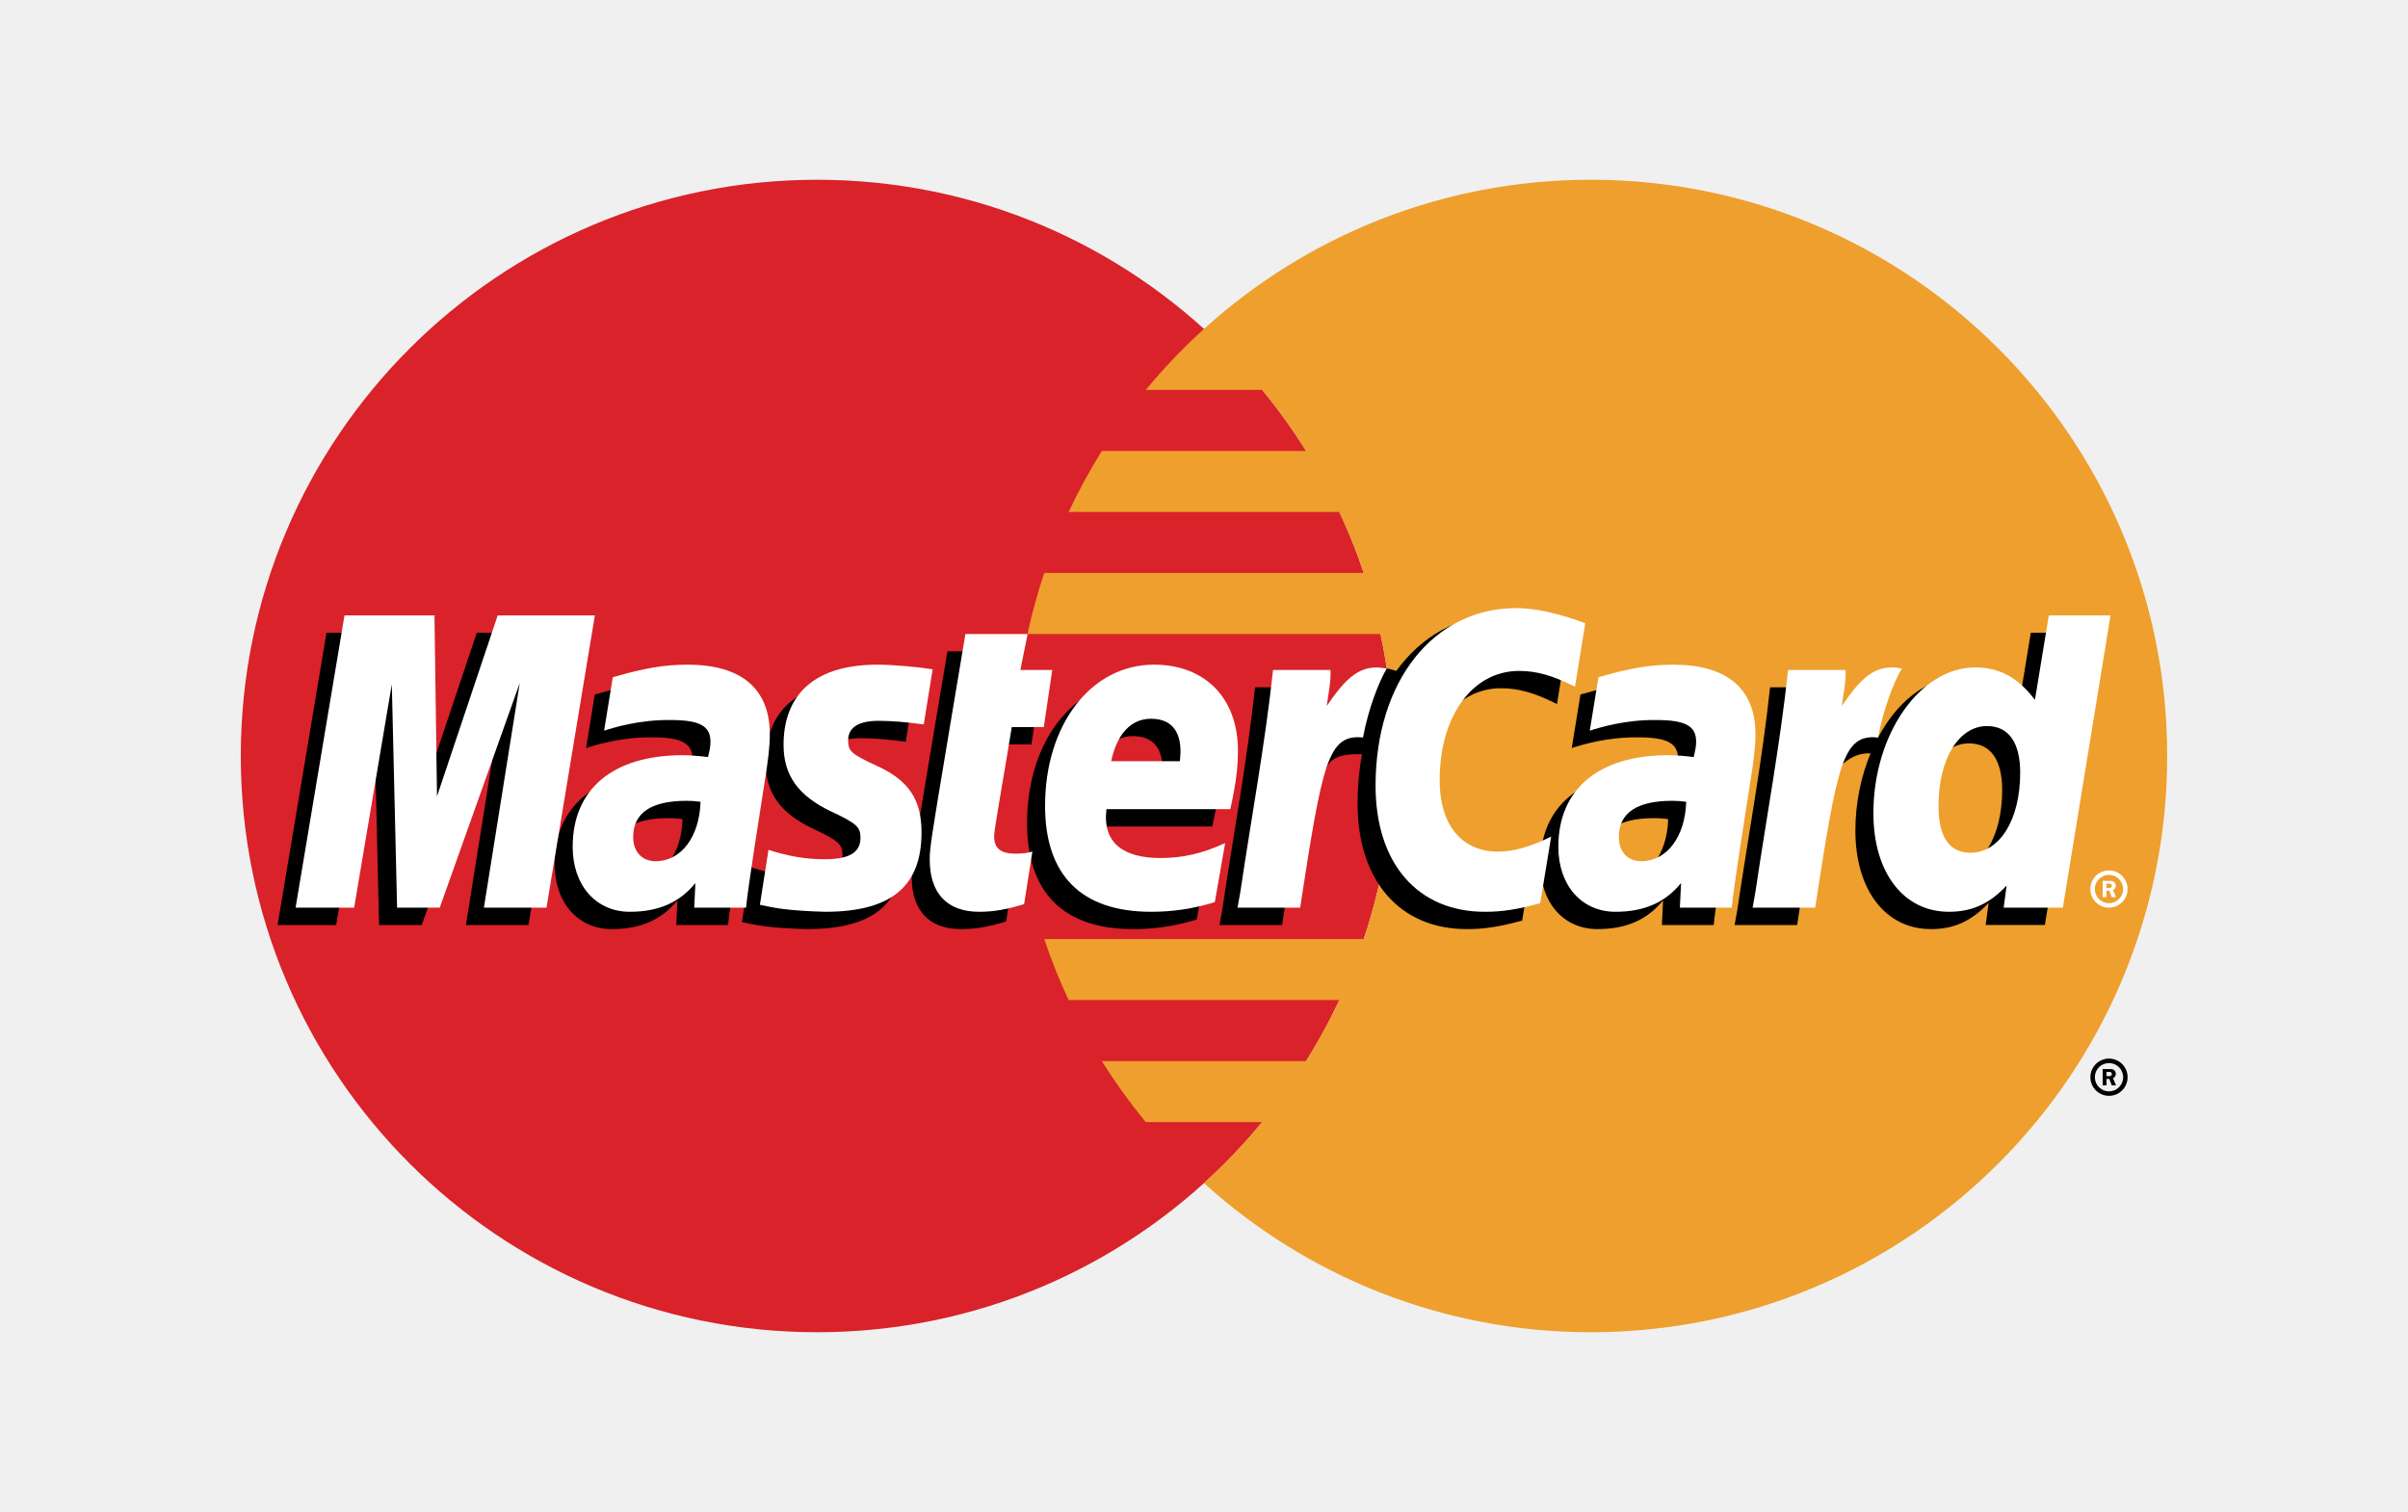
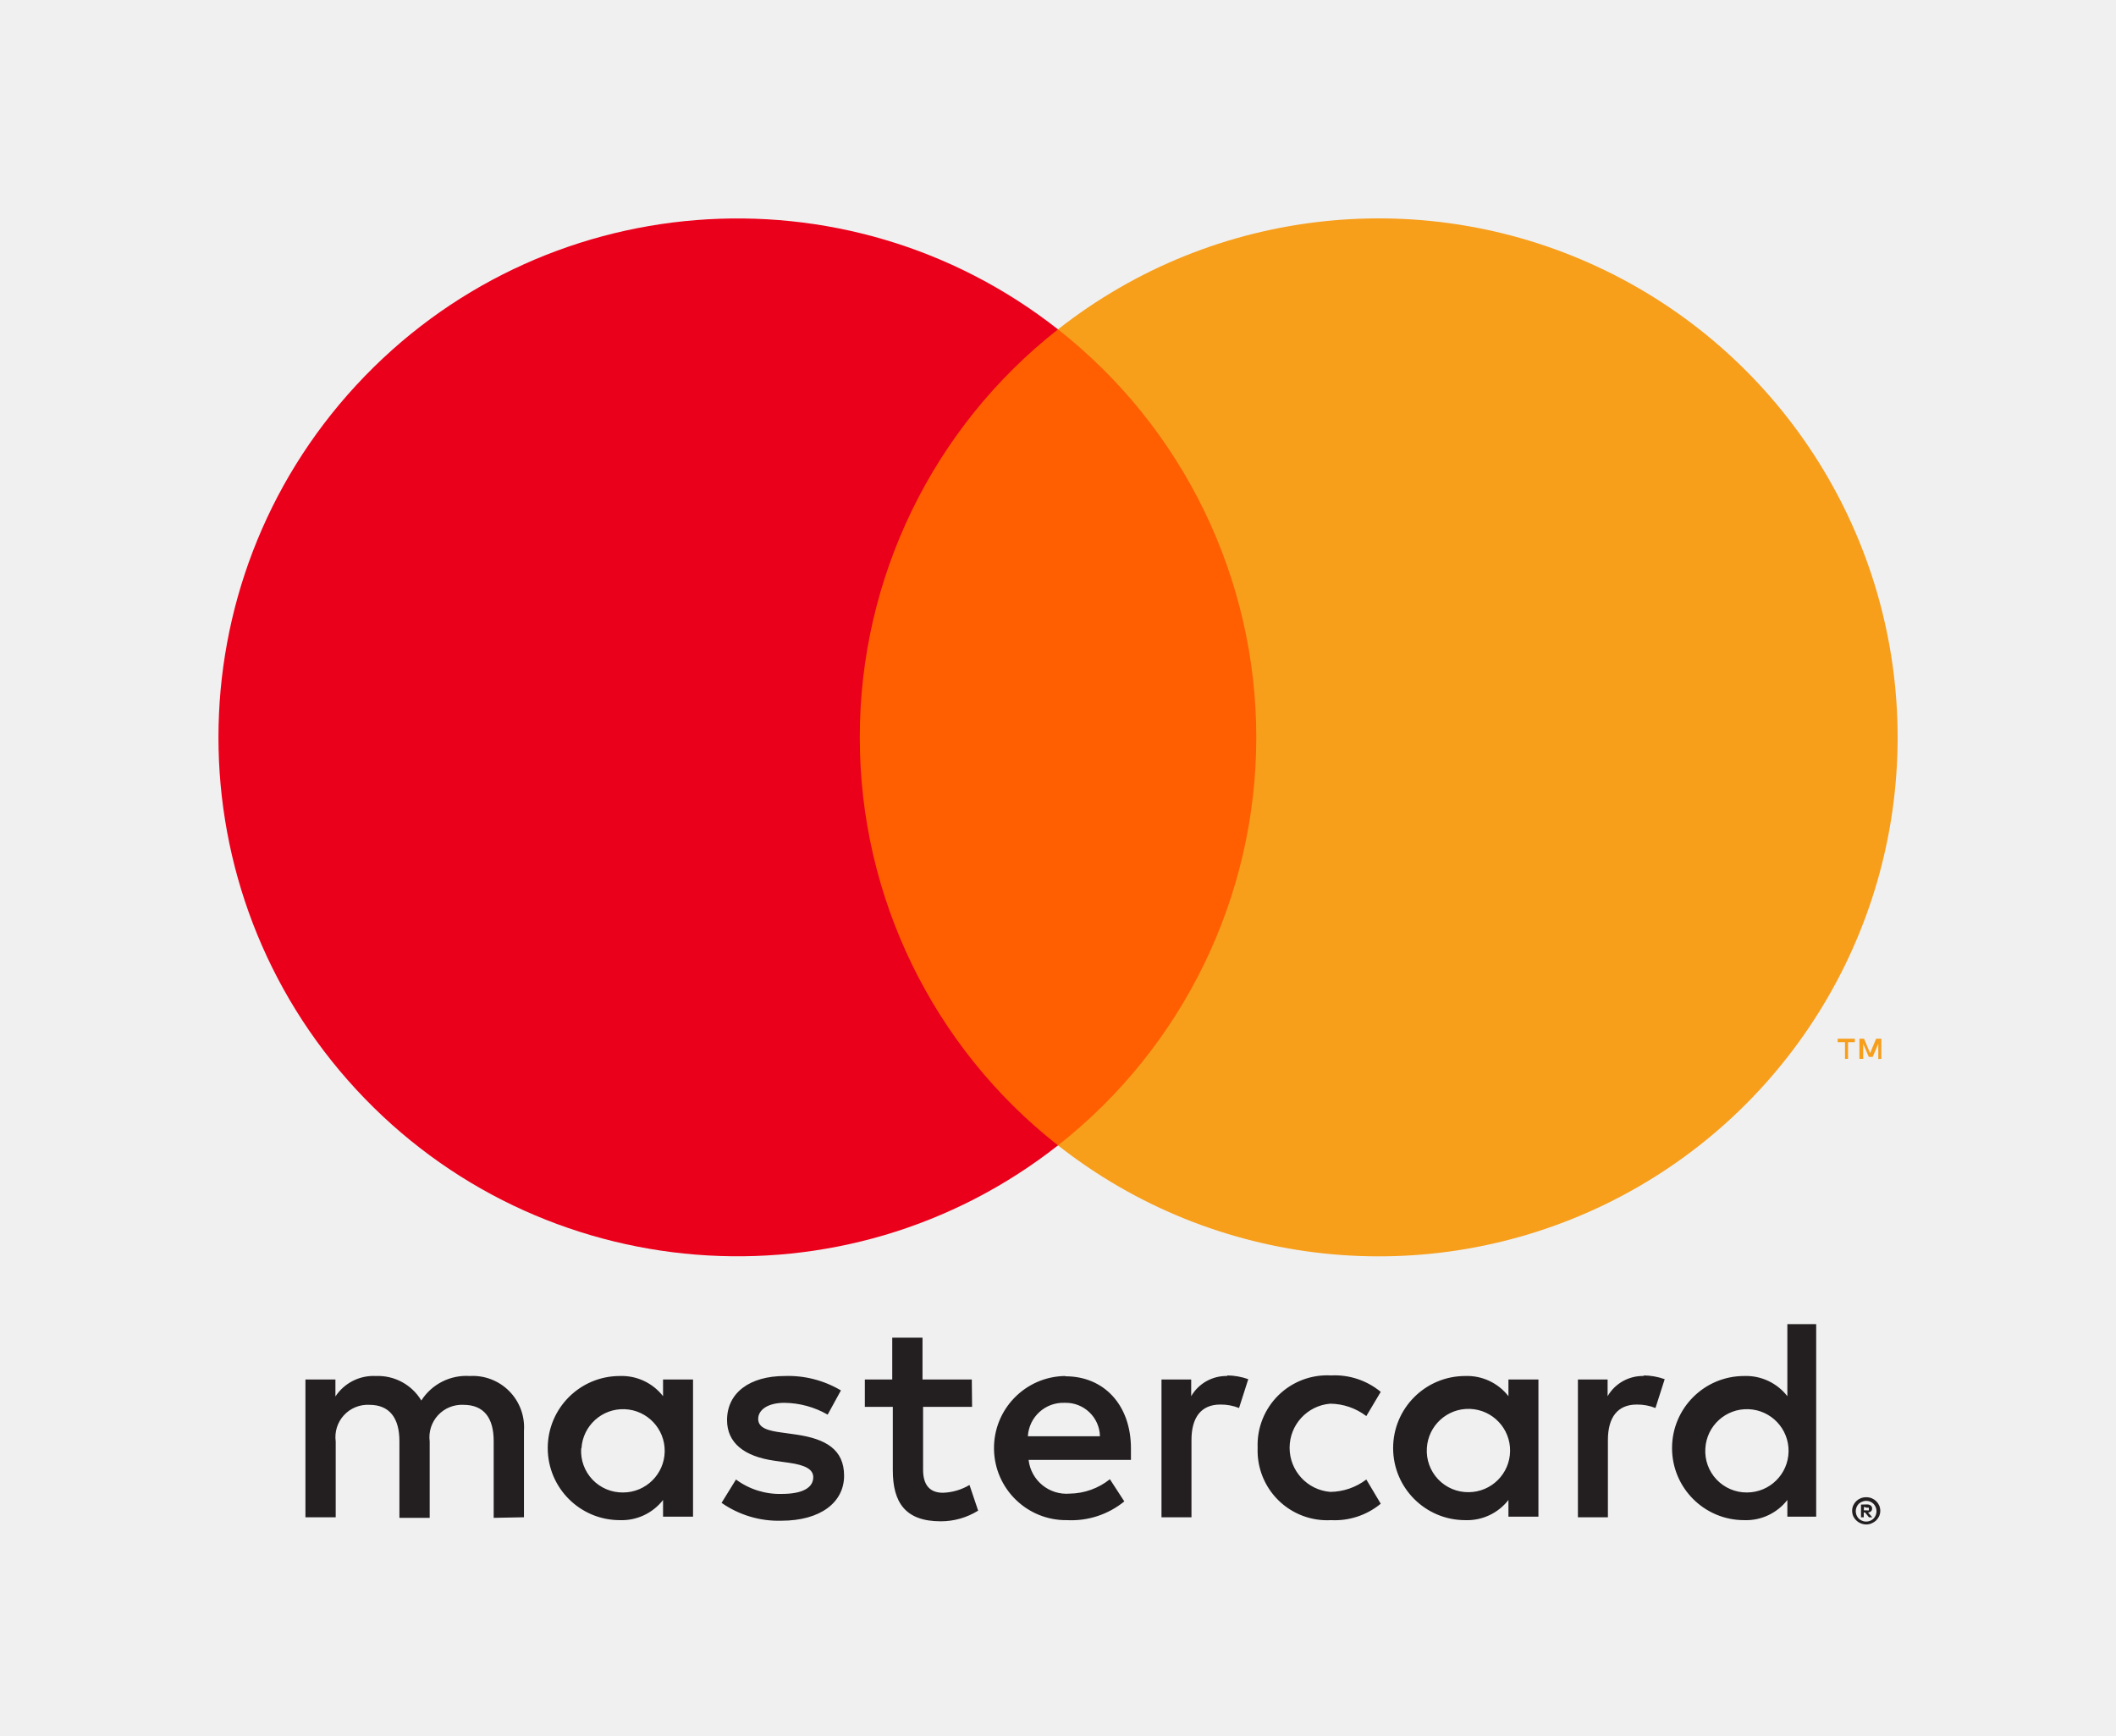
- <svg xmlns="http://www.w3.org/2000/svg" version="1.1" id="Layer_1" x="0px" y="0px" width="750px" height="471px" viewBox="0 0 750 471" enable-background="new 0 0 750 471" xml:space="preserve">
-   <g id="Page-1">
-     <g id="mastercard">
-       <path id="Fill-1" fill="#D9222A" d="M434.008,235.5c0,99.142-80.371,179.504-179.508,179.504    C155.363,415.004,75,334.642,75,235.5c0-99.133,80.362-179.504,179.5-179.504C353.637,55.996,434.008,136.367,434.008,235.5" />
-       <path id="Fill-2" fill="#EE9F2D" d="M495.491,55.996c-46.379,0-88.642,17.596-120.5,46.467    c-6.487,5.883-12.546,12.238-18.125,18.996h36.267c4.958,6.029,9.525,12.371,13.684,19.012h-63.634    c-3.813,6.104-7.274,12.446-10.342,19.008h84.313c2.88,6.159,5.421,12.496,7.601,19.004h-99.513    c-2.075,6.191-3.821,12.529-5.217,19.008h109.941c2.638,12.25,4.042,24.967,4.042,38.008c0,19.934-3.254,39.112-9.254,57.021    h-99.513c2.175,6.512,4.717,12.854,7.596,19.008h84.316c-3.074,6.563-6.528,12.904-10.346,19.012h-63.625    c4.154,6.63,8.729,12.98,13.684,18.996h36.259c-5.571,6.771-11.634,13.134-18.13,19.013    c31.858,28.866,74.117,46.454,120.496,46.454C594.629,415.004,675,334.642,675,235.5C675,136.371,594.629,55.996,495.491,55.996" />
-       <path id="Fill-3" d="M651.074,335.559c0-3.2,2.592-5.801,5.796-5.801s5.796,2.601,5.796,5.801    c0,3.199-2.592,5.8-5.796,5.8S651.074,338.758,651.074,335.559L651.074,335.559L651.074,335.559z M656.87,339.967    c2.434,0,4.408-1.975,4.408-4.408c0-2.438-1.975-4.404-4.408-4.404c-2.438,0-4.404,1.967-4.404,4.404    C652.466,337.992,654.433,339.967,656.87,339.967L656.87,339.967L656.87,339.967z M656.087,338.108H654.9v-5.096h2.15    c0.45,0,0.908,0,1.304,0.254c0.413,0.279,0.646,0.771,0.646,1.279c0,0.571-0.338,1.104-0.884,1.313l0.938,2.25h-1.316    l-0.779-2.017h-0.871V338.108L656.087,338.108z M656.087,335.217h0.658c0.246,0,0.505,0.021,0.726-0.1    c0.195-0.125,0.296-0.359,0.296-0.584c0-0.195-0.121-0.421-0.288-0.517c-0.208-0.129-0.537-0.101-0.758-0.101h-0.634V335.217    L656.087,335.217z" />
-       <path id="Fill-4" d="M212.587,255.154c-2.046-0.238-2.945-0.301-4.35-0.301    c-11.046,0-16.638,3.788-16.638,11.268c0,4.612,2.729,7.545,6.987,7.545C206.525,273.666,212.245,266.108,212.587,255.154    L212.587,255.154L212.587,255.154z M226.758,288.15h-16.146l0.371-7.676c-4.926,6.066-11.496,8.95-20.426,8.95    c-10.563,0-17.804-8.25-17.804-20.229c0-18.024,12.596-28.541,34.217-28.541c2.208,0,5.042,0.199,7.941,0.57    c0.604-2.441,0.763-3.487,0.763-4.8c0-4.908-3.396-6.737-12.5-6.737c-9.533-0.108-17.396,2.271-20.625,3.333    c0.204-1.229,2.7-16.659,2.7-16.659c9.712-2.846,16.116-3.917,23.325-3.917c16.732,0,25.596,7.513,25.579,21.712    c0.033,3.805-0.597,8.5-1.579,14.671C230.883,259.559,227.254,282.546,226.758,288.15L226.758,288.15L226.758,288.15z" />
-       <path id="Fill-5" d="M164.6,288.15h-19.487l11.162-69.996L131.35,288.15h-13.279l-1.642-69.596    l-11.733,69.596H86.454l15.237-91.055h28.021l1.7,50.967l17.092-50.967h31.167L164.6,288.15" />
-       <path id="Fill-6" d="M519.574,255.154c-2.037-0.238-2.941-0.301-4.342-0.301    c-11.041,0-16.633,3.788-16.633,11.268c0,4.612,2.725,7.545,6.983,7.545C513.521,273.666,519.245,266.108,519.574,255.154    L519.574,255.154L519.574,255.154z M533.758,288.15h-16.146l0.366-7.676c-4.925,6.066-11.5,8.95-20.421,8.95    c-10.566,0-17.8-8.25-17.8-20.229c0-18.024,12.588-28.541,34.213-28.541c2.208,0,5.037,0.199,7.933,0.57    c0.604-2.441,0.763-3.487,0.763-4.8c0-4.908-3.392-6.737-12.496-6.737c-9.533-0.108-17.387,2.271-20.629,3.333    c0.204-1.229,2.709-16.659,2.709-16.659c9.712-2.846,16.112-3.917,23.313-3.917c16.741,0,25.604,7.513,25.587,21.712    c0.033,3.805-0.596,8.5-1.579,14.671C537.887,259.559,534.25,282.546,533.758,288.15L533.758,288.15L533.758,288.15z" />
-       <path id="Fill-7" d="M313.366,287.025c-5.333,1.679-9.491,2.399-14,2.399    c-9.962,0-15.399-5.725-15.399-16.267c-0.142-3.271,1.433-11.879,2.671-19.737c1.125-6.917,8.449-50.529,8.449-50.529h19.371    l-2.263,11.208h11.7l-2.642,17.796h-11.742c-2.25,14.083-5.454,31.625-5.491,33.95c0,3.816,2.037,5.483,6.671,5.483    c2.221,0,3.941-0.226,5.254-0.7L313.366,287.025" />
-       <path id="Fill-8" d="M372.758,286.425c-6.654,2.034-13.075,3.017-19.879,3    c-21.684-0.021-32.987-11.346-32.987-33.033c0-25.313,14.379-43.946,33.899-43.946c15.971,0,26.171,10.433,26.171,26.796    c0,5.429-0.7,10.729-2.388,18.212H339c-1.305,10.741,5.57,15.217,16.837,15.217c6.934,0,13.188-1.429,20.142-4.663    L372.758,286.425L372.758,286.425z M361.87,242.525c0.108-1.542,2.055-13.217-9.013-13.217c-6.17,0-10.583,4.704-12.379,13.217    H361.87L361.87,242.525z" />
-       <path id="Fill-9" d="M238.446,237.508c0,9.367,4.542,15.826,14.842,20.676    c7.892,3.708,9.112,4.809,9.112,8.17c0,4.617-3.479,6.701-11.191,6.701c-5.813,0-11.221-0.908-17.458-2.922    c0,0-2.563,16.321-2.68,17.101c4.43,0.967,8.38,1.862,20.279,2.191c20.563,0,30.059-7.829,30.059-24.75    c0-10.175-3.976-16.146-13.737-20.634c-8.171-3.75-9.108-4.587-9.108-8.045c0-4.004,3.237-6.046,9.537-6.046    c3.825,0,9.05,0.408,14,1.112l2.775-17.175c-5.046-0.8-12.696-1.442-17.15-1.442C245.925,212.446,238.379,223.833,238.446,237.508    " />
-       <path id="Fill-10" d="M467.533,214.392c5.412,0,10.458,1.421,17.412,4.921l3.188-19.763    c-2.854-1.121-12.904-7.7-21.417-7.7c-13.041,0-24.066,6.471-31.82,17.15c-11.309-3.746-15.958,3.825-21.658,11.367l-5.063,1.179    c0.383-2.483,0.729-4.95,0.612-7.446h-17.896c-2.446,22.917-6.779,46.128-10.171,69.075l-0.884,4.976h19.496    c3.254-21.143,5.037-34.68,6.121-43.842l7.341-4.084c1.097-4.078,4.529-5.458,11.417-5.291c-0.899,4.833-1.383,9.916-1.383,15.184    c0,24.225,13.07,39.308,34.05,39.308c5.404,0,10.041-0.712,17.221-2.658l3.429-20.759c-6.458,3.18-11.758,4.676-16.558,4.676    c-11.329,0-18.184-8.363-18.184-22.184C442.787,228.45,452.983,214.392,467.533,214.392" />
-       <path id="Fill-12" fill="#FFFFFF" d="M170.208,282.742h-19.491l11.171-69.988l-24.926,69.988h-13.283    l-1.642-69.588l-11.733,69.588H92.063L107.3,191.7h28.021l0.788,56.362l18.904-56.362h30.267L170.208,282.742" />
-       <path id="Fill-11" d="M632.521,197.096l-4.321,26.309c-5.329-7.013-11.054-12.088-18.612-12.088    c-9.833,0-18.783,7.455-24.642,18.425c-8.158-1.692-16.596-4.563-16.596-4.563l-0.004,0.067c0.658-6.134,0.921-9.875,0.862-11.146    h-17.9c-2.438,22.917-6.771,46.128-10.158,69.075l-0.892,4.976h19.492c2.633-17.096,4.649-31.292,6.133-42.551    c6.658-6.016,9.992-11.266,16.721-10.916c-2.979,7.204-4.725,15.504-4.725,24.017c0,18.513,9.366,30.725,23.533,30.725    c7.142,0,12.621-2.462,17.967-8.171l-0.913,6.884H636.9l14.842-91.042H632.521L632.521,197.096z M608.15,271.037    c-6.633,0-9.983-4.908-9.983-14.596c0-14.554,6.271-24.875,15.112-24.875c6.696,0,10.321,5.104,10.321,14.509    C623.6,260.754,617.229,271.037,608.15,271.037L608.15,271.037L608.15,271.037z" />
-       <path id="Fill-13" fill="#FFFFFF" d="M218.192,249.758c-2.042-0.236-2.946-0.299-4.346-0.299    c-11.046,0-16.634,3.787-16.634,11.266c0,4.604,2.729,7.547,6.979,7.547C212.138,268.271,217.859,260.713,218.192,249.758    L218.192,249.758L218.192,249.758z M232.37,282.742h-16.146l0.367-7.663c-4.921,6.054-11.5,8.95-20.421,8.95    c-10.567,0-17.805-8.25-17.805-20.229c0-18.033,12.592-28.542,34.217-28.542c2.208,0,5.042,0.2,7.938,0.571    c0.604-2.441,0.763-3.487,0.763-4.808c0-4.909-3.392-6.729-12.496-6.729c-9.537-0.108-17.396,2.271-20.629,3.321    c0.204-1.225,2.7-16.637,2.7-16.637c9.708-2.858,16.12-3.929,23.32-3.929c16.737,0,25.604,7.517,25.588,21.704    c0.029,3.821-0.604,8.513-1.584,14.675C236.495,254.15,232.863,277.15,232.37,282.742L232.37,282.742L232.37,282.742z" />
-       <path id="Fill-14" fill="#FFFFFF" d="M493.745,194.15l-3.191,19.767c-6.95-3.496-12-4.92-17.408-4.92    c-14.55,0-24.75,14.058-24.75,34.107c0,13.821,6.858,22.18,18.184,22.18c4.8,0,10.096-1.492,16.554-4.675l-3.421,20.75    c-7.184,1.958-11.816,2.671-17.225,2.671c-20.976,0-34.05-15.084-34.05-39.309c0-32.55,18.058-55.3,43.887-55.3    C480.833,189.421,490.887,193.029,493.745,194.15" />
-       <path id="Fill-15" fill="#FFFFFF" d="M525.188,249.758c-2.042-0.236-2.942-0.299-4.347-0.299    c-11.041,0-16.633,3.787-16.633,11.266c0,4.604,2.729,7.547,6.983,7.547C519.129,268.271,524.854,260.713,525.188,249.758    L525.188,249.758L525.188,249.758z M539.366,282.742h-16.15l0.371-7.663c-4.925,6.054-11.5,8.95-20.421,8.95    c-10.563,0-17.804-8.25-17.804-20.229c0-18.033,12.596-28.542,34.212-28.542c2.213,0,5.042,0.2,7.942,0.571    c0.6-2.441,0.762-3.487,0.762-4.808c0-4.909-3.392-6.729-12.495-6.729c-9.533-0.108-17.396,2.271-20.63,3.321    c0.204-1.225,2.704-16.637,2.704-16.637c9.709-2.858,16.117-3.929,23.317-3.929c16.741,0,25.604,7.517,25.583,21.704    c0.033,3.821-0.596,8.513-1.579,14.675C543.495,254.15,539.854,277.15,539.366,282.742L539.366,282.742L539.366,282.742z" />
-       <path id="Fill-16" fill="#FFFFFF" d="M318.975,281.621c-5.338,1.679-9.496,2.408-14,2.408    c-9.962,0-15.399-5.725-15.399-16.267c-0.138-3.279,1.438-11.88,2.675-19.737c1.12-6.926,8.445-50.534,8.445-50.534h19.367    l-2.259,11.212h9.941l-2.646,17.788h-9.975c-2.25,14.092-5.463,31.621-5.496,33.95c0,3.83,2.041,5.483,6.671,5.483    c2.221,0,3.938-0.216,5.254-0.691L318.975,281.621" />
-       <path id="Fill-17" fill="#FFFFFF" d="M378.366,281.029c-6.65,2.033-13.079,3.012-19.879,3    c-21.684-0.021-32.987-11.346-32.987-33.033c0-25.321,14.379-43.95,33.899-43.95c15.971,0,26.171,10.429,26.171,26.8    c0,5.434-0.7,10.733-2.383,18.213h-38.575c-1.305,10.741,5.57,15.221,16.837,15.221c6.93,0,13.188-1.434,20.138-4.676    L378.366,281.029L378.366,281.029z M367.475,237.117c0.116-1.538,2.059-13.217-9.013-13.217c-6.167,0-10.579,4.717-12.375,13.217    H367.475L367.475,237.117z" />
-       <path id="Fill-18" fill="#FFFFFF" d="M244.054,232.112c0,9.366,4.542,15.817,14.842,20.675    c7.892,3.709,9.112,4.813,9.112,8.172c0,4.616-3.483,6.699-11.188,6.699c-5.816,0-11.225-0.908-17.467-2.921    c0,0-2.554,16.321-2.671,17.101c4.421,0.967,8.375,1.85,20.275,2.191c20.566,0,30.059-7.829,30.059-24.746    c0-10.18-3.971-16.15-13.737-20.637c-8.167-3.759-9.113-4.584-9.113-8.046c0-4,3.246-6.059,9.542-6.059    c3.821,0,9.046,0.421,14.004,1.125l2.771-17.179c-5.042-0.8-12.692-1.441-17.146-1.441    C251.533,207.046,243.991,218.425,244.054,232.112" />
-       <path id="Fill-19" fill="#FFFFFF" d="M642.508,282.742h-18.438l0.917-6.893    c-5.346,5.717-10.825,8.18-17.967,8.18c-14.167,0-23.529-12.213-23.529-30.725c0-24.63,14.521-45.392,31.708-45.392    c7.559,0,13.279,3.087,18.604,10.096l4.325-26.308h19.221L642.508,282.742L642.508,282.742z M613.762,265.633    c9.075,0,15.45-10.283,15.45-24.953c0-9.405-3.629-14.509-10.325-14.509c-8.837,0-15.116,10.316-15.116,24.875    C603.771,260.733,607.129,265.633,613.762,265.633L613.762,265.633L613.762,265.633z" />
-       <path id="Fill-20" fill="#FFFFFF" d="M556.92,208.704c-2.441,22.917-6.774,46.13-10.162,69.063    l-0.892,4.976h19.491c6.972-45.275,8.659-54.117,19.588-53.009c1.742-9.267,4.983-17.383,7.4-21.479    c-8.163-1.7-12.721,2.913-18.688,11.675c0.471-3.788,1.333-7.467,1.162-11.225H556.92" />
-       <path id="Fill-21" fill="#FFFFFF" d="M396.5,208.704c-2.446,22.917-6.779,46.13-10.167,69.063    l-0.888,4.976h19.5c6.963-45.275,8.646-54.117,19.571-53.009c1.75-9.267,4.991-17.383,7.399-21.479    c-8.154-1.7-12.717,2.913-18.679,11.675c0.471-3.788,1.325-7.467,1.162-11.225H396.5" />
-       <path id="Fill-22" fill="#FFFFFF" d="M651.067,276.945c0-3.212,2.596-5.799,5.796-5.799    c3.204,0,5.796,2.587,5.796,5.799c0,3.196-2.592,5.797-5.796,5.797C653.662,282.742,651.067,280.142,651.067,276.945    L651.067,276.945L651.067,276.945z M656.863,281.35c2.438,0,4.404-1.975,4.404-4.404c0-2.433-1.967-4.408-4.404-4.408    c-2.434,0-4.408,1.976-4.408,4.408C652.454,279.375,654.429,281.35,656.863,281.35L656.863,281.35L656.863,281.35z     M656.079,279.479h-1.188v-5.082h2.153c0.446,0,0.909,0.008,1.296,0.254c0.417,0.283,0.654,0.766,0.654,1.274    c0,0.575-0.337,1.112-0.888,1.317l0.942,2.236h-1.321l-0.779-2.008h-0.87V279.479L656.079,279.479z M656.079,276.6h0.653    c0.246,0,0.513,0.018,0.729-0.1c0.196-0.125,0.296-0.362,0.296-0.588c0-0.188-0.116-0.412-0.287-0.524    c-0.204-0.116-0.542-0.083-0.763-0.083h-0.629V276.6L656.079,276.6z" />
+ <svg xmlns="http://www.w3.org/2000/svg" viewBox="0 0 146.8 120.41">
+   <defs>
+     <style>.cls-1{fill:none;}.cls-2{fill:#231f20;}.cls-3{fill:#ff5f00;}.cls-4{fill:#eb001b;}.cls-5{fill:#f79e1b;}</style>
+   </defs>
+   <g id="Layer_2" data-name="Layer 2">
+     <g id="Layer_1-2" data-name="Layer 1">
+       <rect class="cls-1" width="146.8" height="120.41" />
+       <path class="cls-2" d="M36.35,105.26v-6a3.56,3.56,0,0,0-3.76-3.8,3.7,3.7,0,0,0-3.36,1.7,3.51,3.51,0,0,0-3.16-1.7,3.16,3.16,0,0,0-2.8,1.42V95.7H21.19v9.56h2.1V100a2.24,2.24,0,0,1,2.34-2.54c1.38,0,2.08.9,2.08,2.52v5.32h2.1V100a2.25,2.25,0,0,1,2.34-2.54c1.42,0,2.1.9,2.1,2.52v5.32ZM67.42,95.7H64V92.8h-2.1v2.9H60v1.9h1.94V102c0,2.22.86,3.54,3.32,3.54a4.88,4.88,0,0,0,2.6-.74l-.6-1.78a3.84,3.84,0,0,1-1.84.54c-1,0-1.38-.64-1.38-1.6V97.6h3.4Zm17.74-.24a2.82,2.82,0,0,0-2.52,1.4V95.7H80.58v9.56h2.08V99.9c0-1.58.68-2.46,2-2.46a3.39,3.39,0,0,1,1.3.24l.64-2a4.45,4.45,0,0,0-1.48-.26Zm-26.82,1a7.15,7.15,0,0,0-3.9-1c-2.42,0-4,1.16-4,3.06,0,1.56,1.16,2.52,3.3,2.82l1,.14c1.14.16,1.68.46,1.68,1,0,.74-.76,1.16-2.18,1.16a5.09,5.09,0,0,1-3.18-1l-1,1.62a6.9,6.9,0,0,0,4.14,1.24c2.76,0,4.36-1.3,4.36-3.12s-1.26-2.56-3.34-2.86l-1-.14c-.9-.12-1.62-.3-1.62-.94s.68-1.12,1.82-1.12a6.16,6.16,0,0,1,3,.82Zm55.71-1a2.82,2.82,0,0,0-2.52,1.4V95.7h-2.06v9.56h2.08V99.9c0-1.58.68-2.46,2-2.46a3.39,3.39,0,0,1,1.3.24l.64-2a4.45,4.45,0,0,0-1.48-.26Zm-26.8,5a4.83,4.83,0,0,0,5.1,5,5,5,0,0,0,3.44-1.14l-1-1.68a4.2,4.2,0,0,1-2.5.86,3.07,3.07,0,0,1,0-6.12,4.2,4.2,0,0,1,2.5.86l1-1.68a5,5,0,0,0-3.44-1.14,4.83,4.83,0,0,0-5.1,5Zm19.48,0V95.7h-2.08v1.16a3.63,3.63,0,0,0-3-1.4,5,5,0,0,0,0,10,3.63,3.63,0,0,0,3-1.4v1.16h2.08Zm-7.74,0a2.89,2.89,0,1,1,2.9,3.06,2.87,2.87,0,0,1-2.9-3.06Zm-25.1-5a5,5,0,0,0,.14,10A5.81,5.81,0,0,0,78,104.16l-1-1.54a4.55,4.55,0,0,1-2.78,1,2.65,2.65,0,0,1-2.86-2.34h7.1c0-.26,0-.52,0-.8,0-3-1.86-5-4.54-5Zm0,1.86a2.37,2.37,0,0,1,2.42,2.32h-5a2.46,2.46,0,0,1,2.54-2.32ZM126,100.48V91.86H124v5a3.63,3.63,0,0,0-3-1.4,5,5,0,0,0,0,10,3.63,3.63,0,0,0,3-1.4v1.16H126Zm3.47,3.39a1,1,0,0,1,.38.07,1,1,0,0,1,.31.2,1,1,0,0,1,.21.3.93.93,0,0,1,0,.74,1,1,0,0,1-.21.3,1,1,0,0,1-.31.2.94.94,0,0,1-.38.08,1,1,0,0,1-.9-.58.94.94,0,0,1,0-.74,1,1,0,0,1,.21-.3,1,1,0,0,1,.31-.2A1,1,0,0,1,129.5,103.87Zm0,1.69a.71.71,0,0,0,.29-.06.75.75,0,0,0,.23-.16.74.74,0,0,0,0-1,.74.74,0,0,0-.23-.16.72.72,0,0,0-.29-.06.75.75,0,0,0-.29.06.73.73,0,0,0-.24.16.74.74,0,0,0,0,1,.74.74,0,0,0,.24.16A.74.74,0,0,0,129.5,105.56Zm.06-1.19a.4.4,0,0,1,.26.08.25.25,0,0,1,.09.21.24.24,0,0,1-.07.18.35.35,0,0,1-.21.09l.29.33h-.23l-.27-.33h-.09v.33h-.19v-.88Zm-.22.17v.24h.22a.21.21,0,0,0,.12,0,.1.1,0,0,0,0-.09.1.1,0,0,0,0-.09.21.21,0,0,0-.12,0Zm-11-4.06a2.89,2.89,0,1,1,2.9,3.06,2.87,2.87,0,0,1-2.9-3.06Zm-70.23,0V95.7H46v1.16a3.63,3.63,0,0,0-3-1.4,5,5,0,0,0,0,10,3.63,3.63,0,0,0,3-1.4v1.16h2.08Zm-7.74,0a2.89,2.89,0,1,1,2.9,3.06A2.87,2.87,0,0,1,40.32,100.48Z" />
+       <g id="_Group_" data-name="&lt;Group&gt;">
+         <rect class="cls-3" x="57.65" y="22.85" width="31.5" height="56.61" />
+         <path id="_Path_" data-name="&lt;Path&gt;" class="cls-4" d="M59.65,51.16A35.94,35.94,0,0,1,73.4,22.85a36,36,0,1,0,0,56.61A35.94,35.94,0,0,1,59.65,51.16Z" />
+         <path class="cls-5" d="M131.65,51.16A36,36,0,0,1,73.4,79.46a36,36,0,0,0,0-56.61,36,36,0,0,1,58.25,28.3Z" />
+         <path class="cls-5" d="M128.21,73.46V72.3h.47v-.24h-1.19v.24H128v1.16Zm2.31,0v-1.4h-.36l-.42,1-.42-1H129v1.4h.26V72.41l.39.91h.27l.39-.91v1.06Z" />
+       </g>
    </g>
  </g>
</svg>
